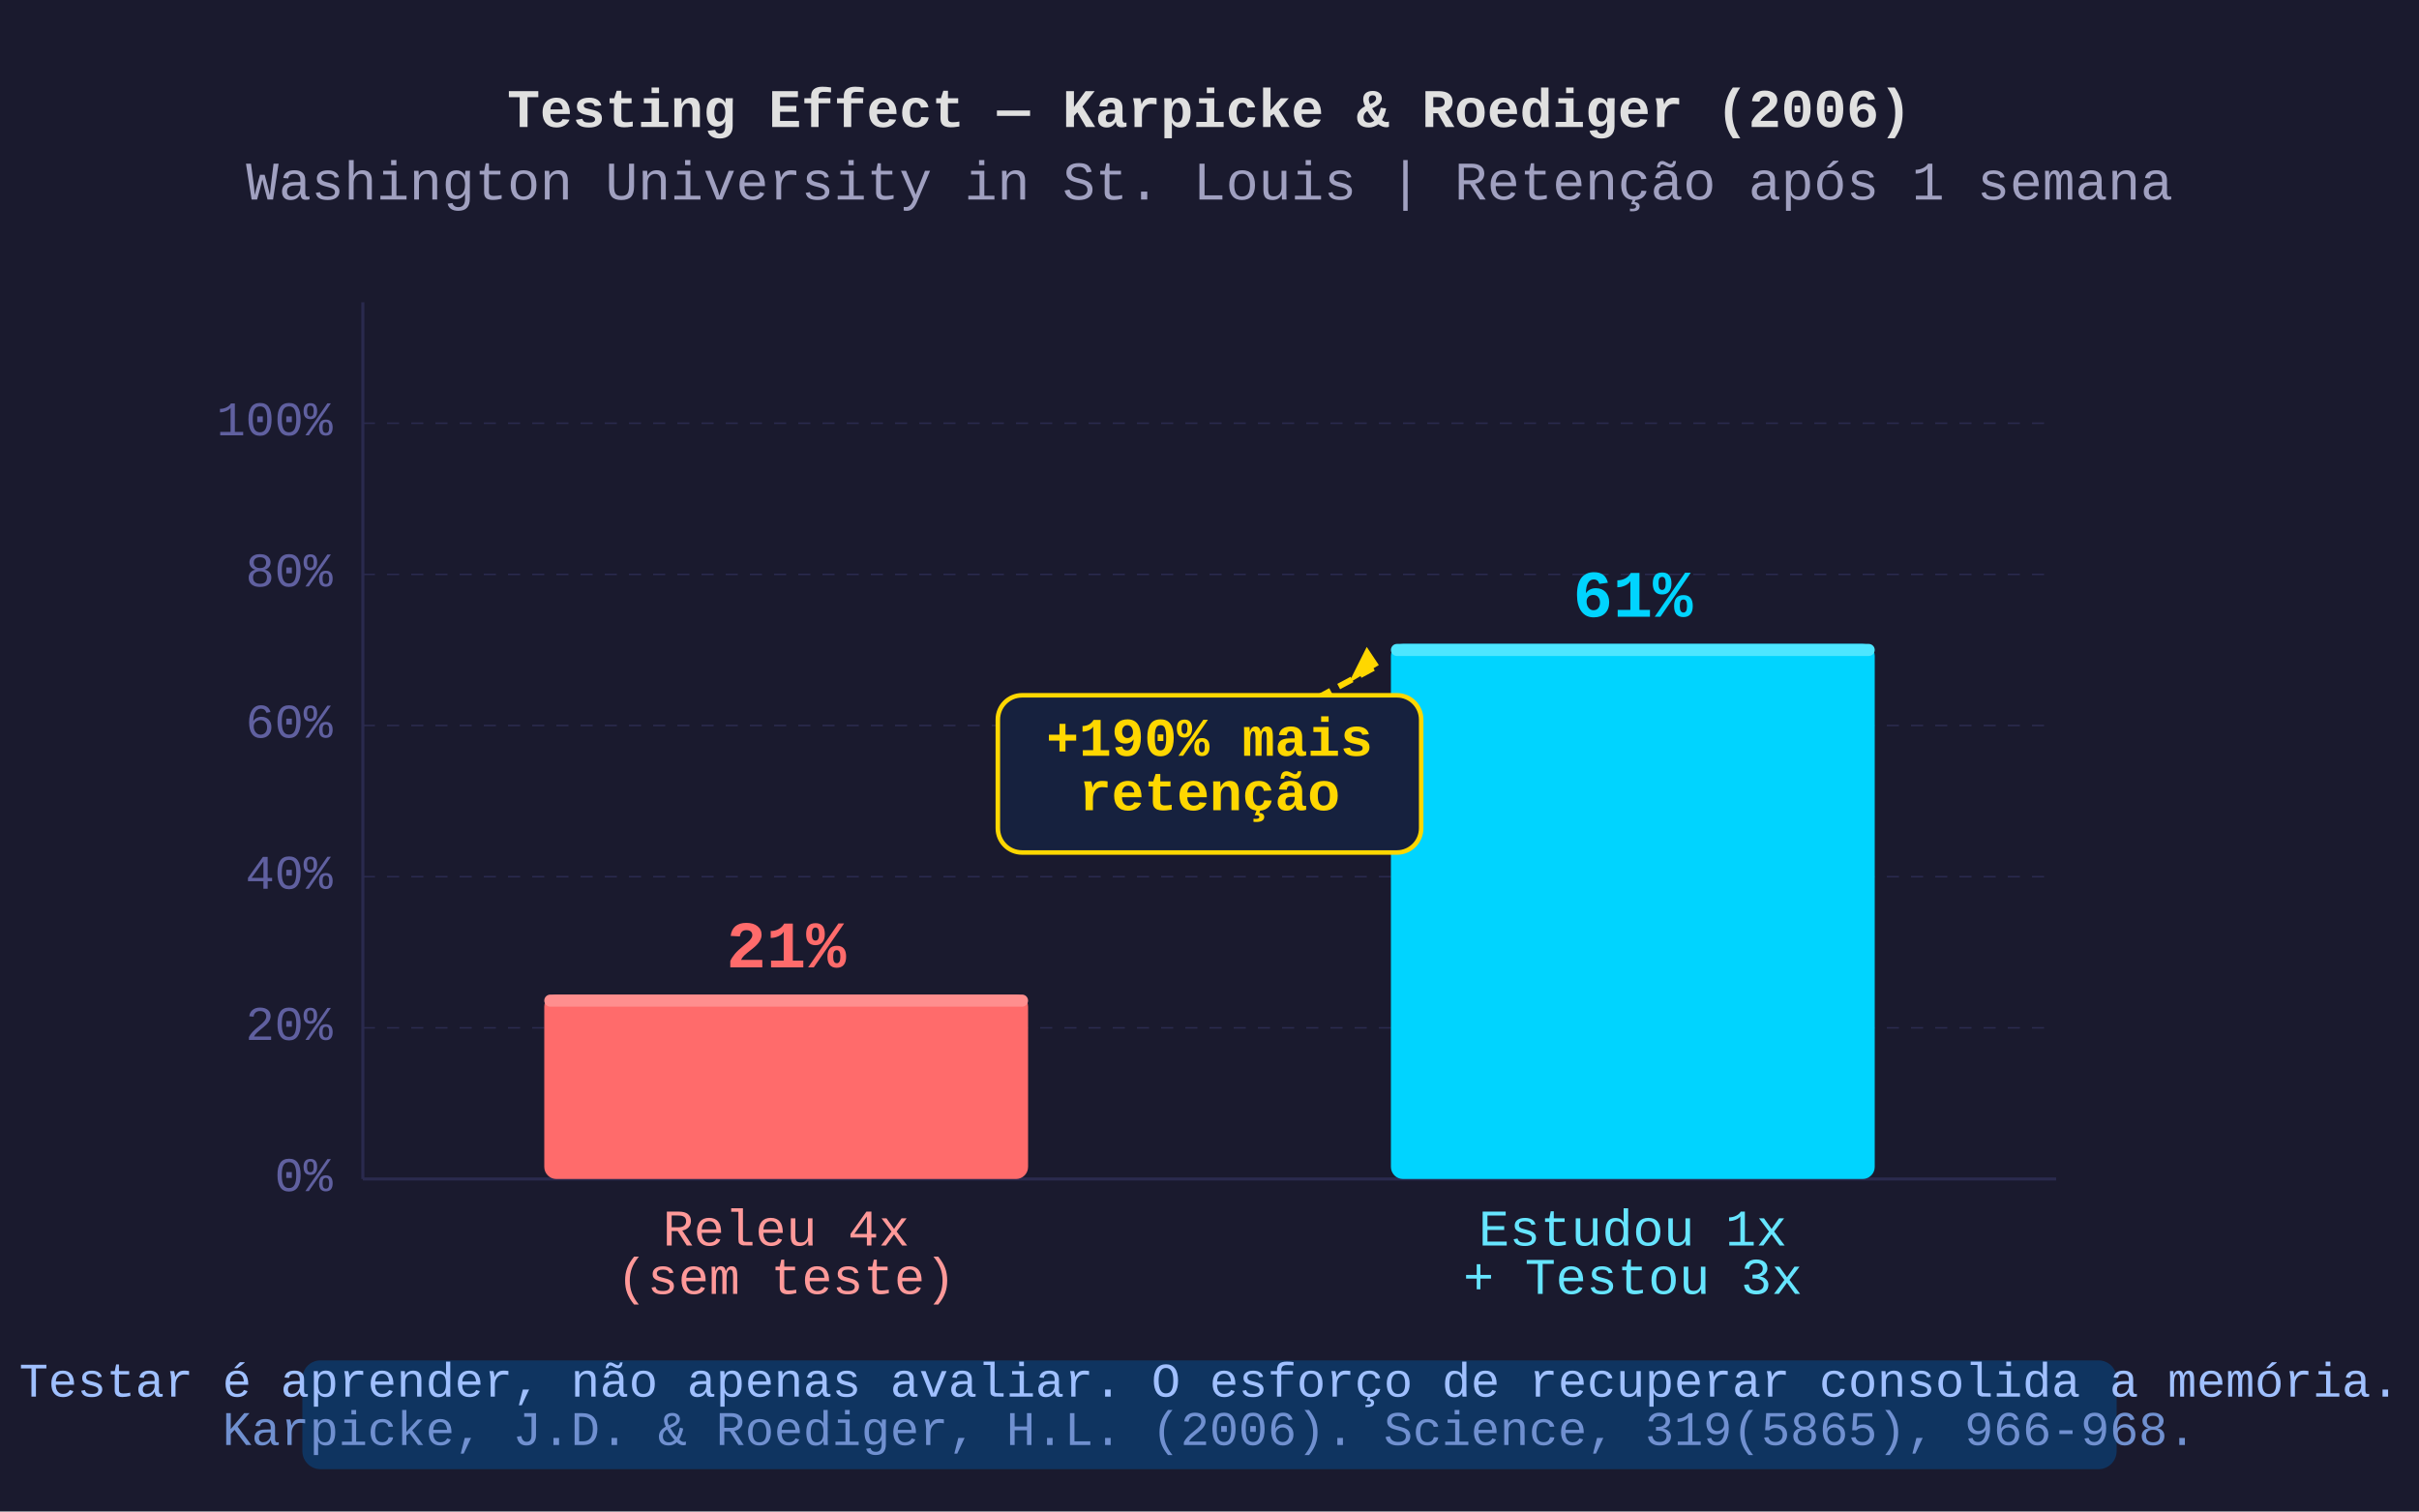
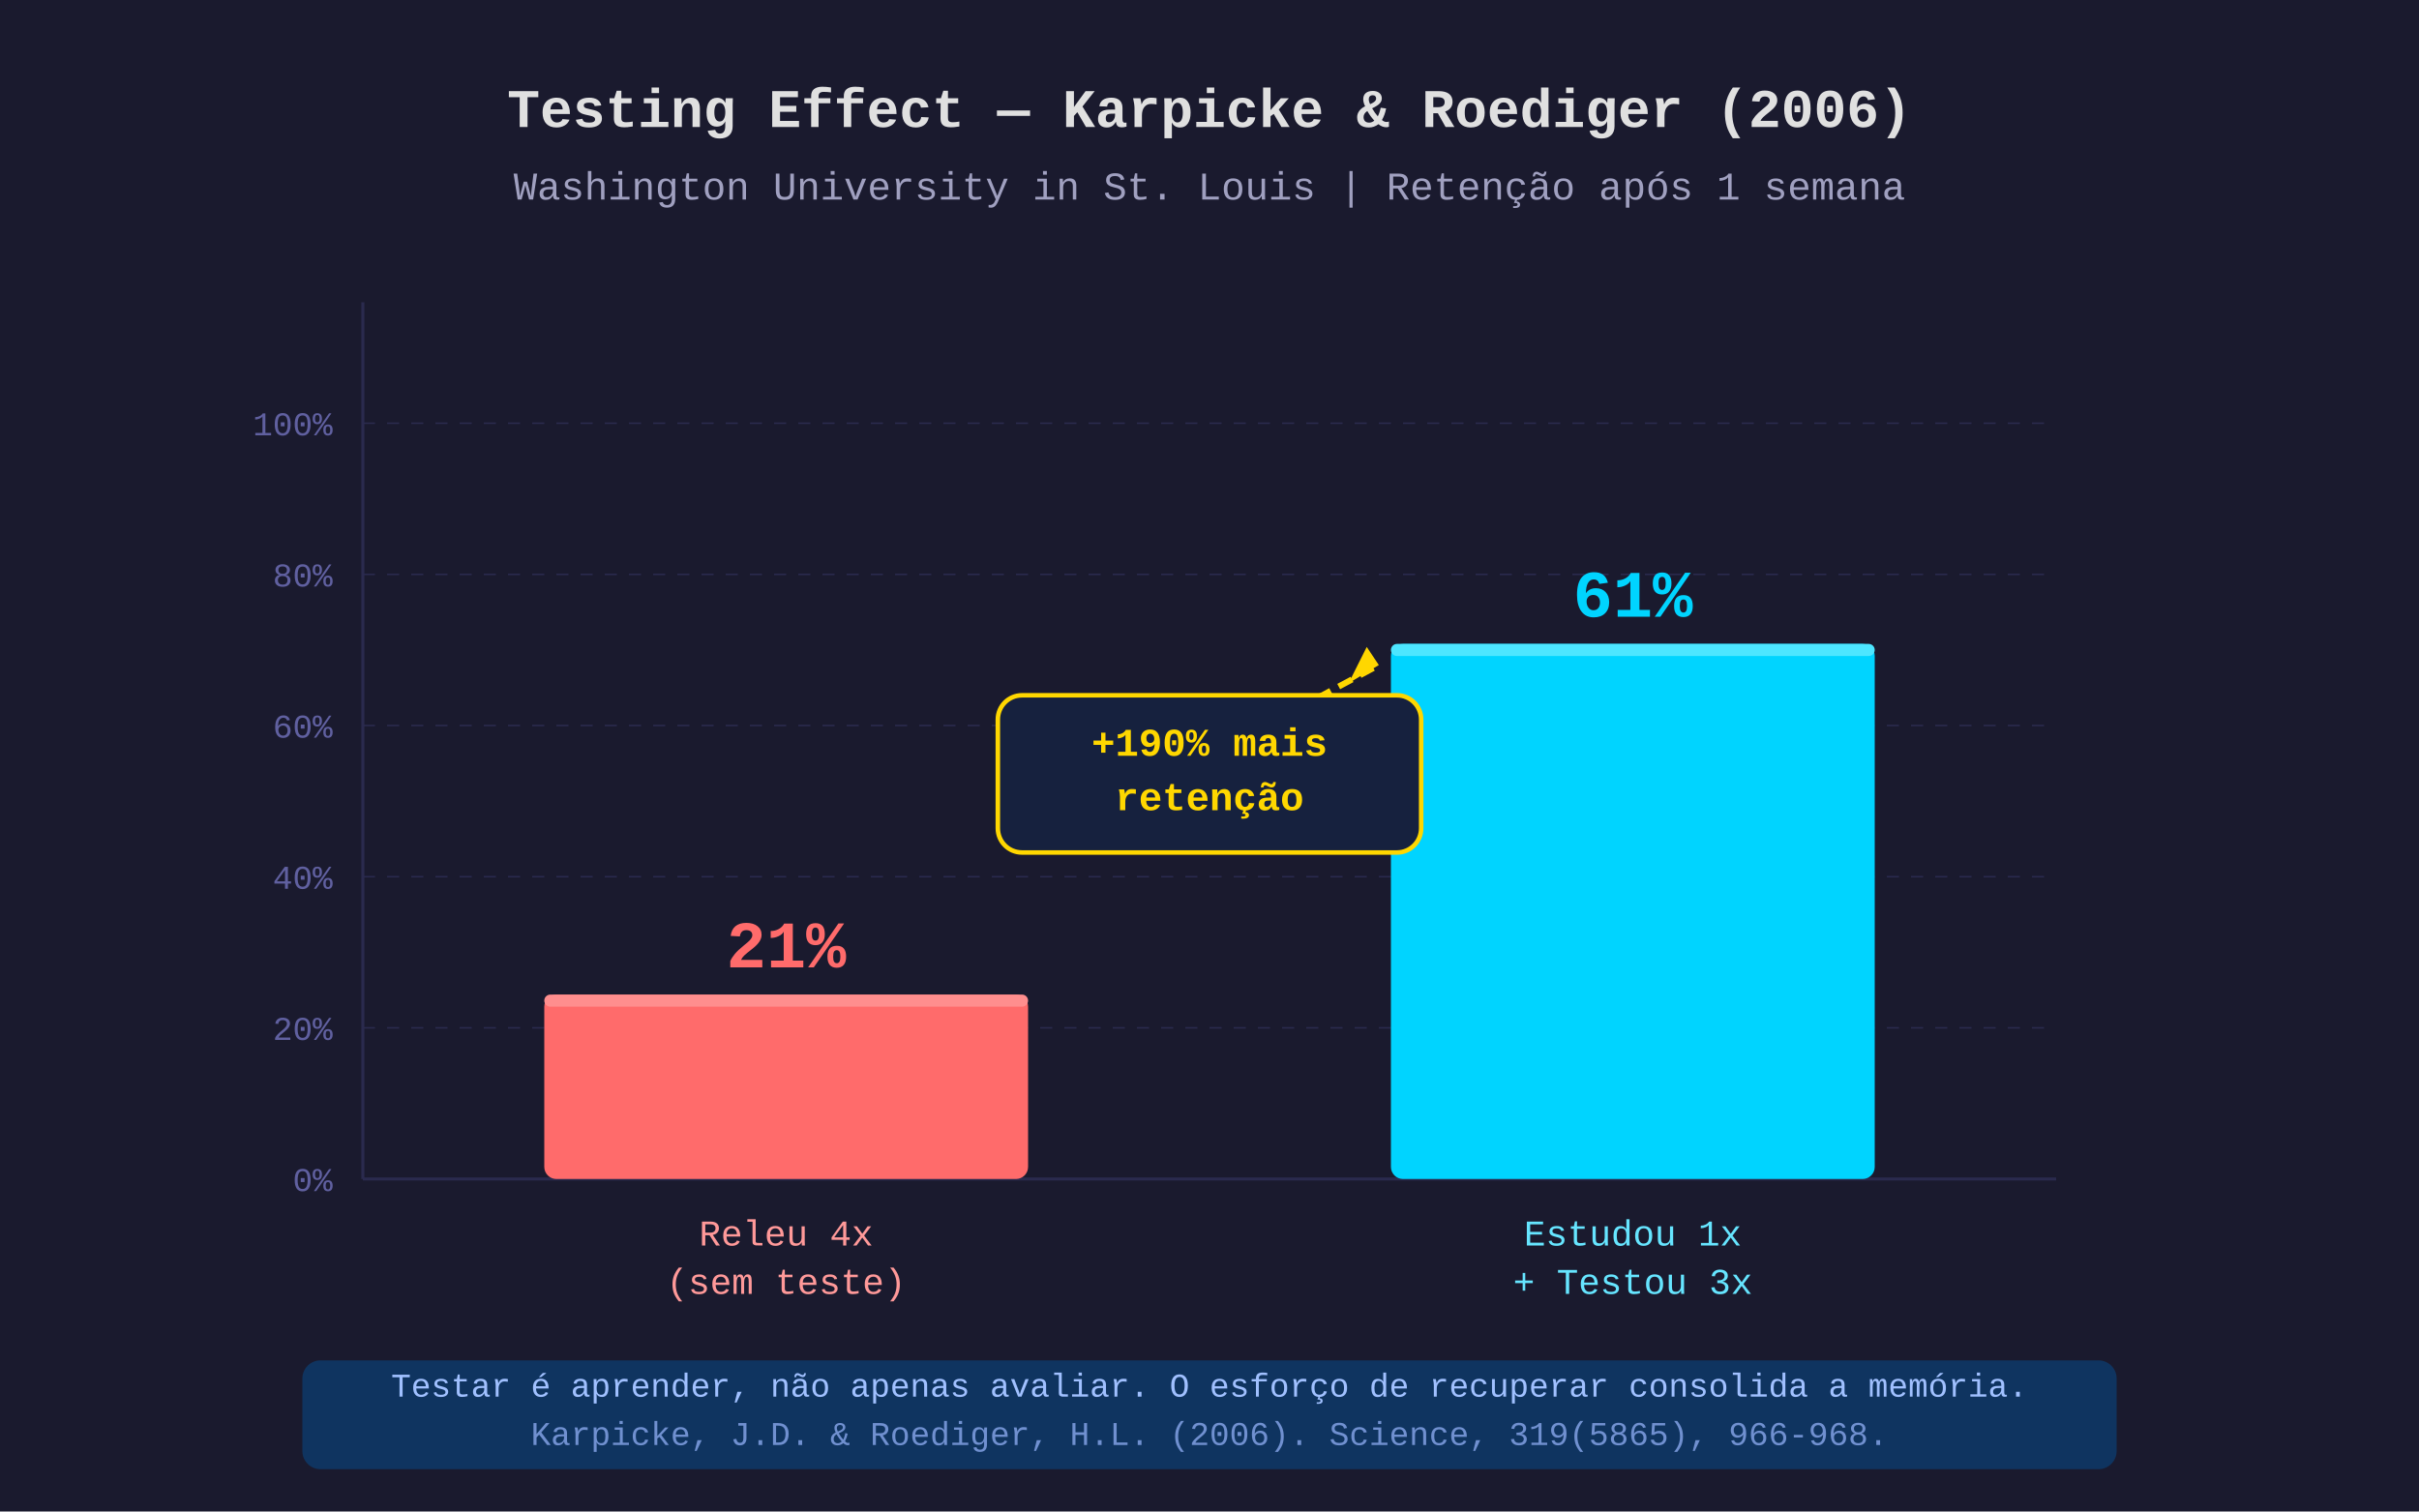
<svg xmlns="http://www.w3.org/2000/svg" viewBox="0 0 800 500" width="800" height="500">
  <rect width="800" height="500" fill="#1a1a2e" />
  <text x="400" y="42" font-family="'Courier New', monospace" font-size="18" font-weight="bold" fill="#e0e0e0" text-anchor="middle">Testing Effect — Karpicke &amp; Roediger (2006)</text>
-   <text x="400" y="66" font-family="'Courier New', monospace" font-size="18" fill="#a0a0c0" text-anchor="middle">Washington University in St. Louis | Retenção após 1 semana</text>
+   <text x="400" y="66" font-family="'Courier New', monospace" font-size="13" fill="#a0a0c0" text-anchor="middle">Washington University in St. Louis | Retenção após 1 semana</text>
  <line x1="120" y1="100" x2="120" y2="390" stroke="#2a2a4e" stroke-width="1" />
  <line x1="120" y1="390" x2="680" y2="390" stroke="#2a2a4e" stroke-width="1" />
-   <text x="110" y="394" font-family="'Courier New', monospace" font-size="16" fill="#6060a0" text-anchor="end">0%</text>
-   <text x="110" y="344" font-family="'Courier New', monospace" font-size="16" fill="#6060a0" text-anchor="end">20%</text>
-   <text x="110" y="294" font-family="'Courier New', monospace" font-size="16" fill="#6060a0" text-anchor="end">40%</text>
-   <text x="110" y="244" font-family="'Courier New', monospace" font-size="16" fill="#6060a0" text-anchor="end">60%</text>
-   <text x="110" y="194" font-family="'Courier New', monospace" font-size="16" fill="#6060a0" text-anchor="end">80%</text>
-   <text x="110" y="144" font-family="'Courier New', monospace" font-size="16" fill="#6060a0" text-anchor="end">100%</text>
+   <text x="110" y="394" font-family="'Courier New', monospace" font-size="11" fill="#6060a0" text-anchor="end">0%</text>
+   <text x="110" y="344" font-family="'Courier New', monospace" font-size="11" fill="#6060a0" text-anchor="end">20%</text>
+   <text x="110" y="294" font-family="'Courier New', monospace" font-size="11" fill="#6060a0" text-anchor="end">40%</text>
+   <text x="110" y="244" font-family="'Courier New', monospace" font-size="11" fill="#6060a0" text-anchor="end">60%</text>
+   <text x="110" y="194" font-family="'Courier New', monospace" font-size="11" fill="#6060a0" text-anchor="end">80%</text>
+   <text x="110" y="144" font-family="'Courier New', monospace" font-size="11" fill="#6060a0" text-anchor="end">100%</text>
  <line x1="120" y1="340" x2="680" y2="340" stroke="#2a2a4e" stroke-width="0.5" stroke-dasharray="4,4" />
  <line x1="120" y1="290" x2="680" y2="290" stroke="#2a2a4e" stroke-width="0.5" stroke-dasharray="4,4" />
  <line x1="120" y1="240" x2="680" y2="240" stroke="#2a2a4e" stroke-width="0.5" stroke-dasharray="4,4" />
  <line x1="120" y1="190" x2="680" y2="190" stroke="#2a2a4e" stroke-width="0.5" stroke-dasharray="4,4" />
  <line x1="120" y1="140" x2="680" y2="140" stroke="#2a2a4e" stroke-width="0.5" stroke-dasharray="4,4" />
  <rect x="180" y="329" width="160" height="61" fill="#ff6b6b" rx="4" />
  <rect x="180" y="329" width="160" height="4" fill="#ff8e8e" rx="2" />
  <text x="260" y="320" font-family="'Courier New', monospace" font-size="22" font-weight="bold" fill="#ff6b6b" text-anchor="middle">21%</text>
  <rect x="460" y="213" width="160" height="177" fill="#00d4ff" rx="4" />
  <rect x="460" y="213" width="160" height="4" fill="#4de6ff" rx="2" />
  <text x="540" y="204" font-family="'Courier New', monospace" font-size="22" font-weight="bold" fill="#00d4ff" text-anchor="middle">61%</text>
-   <text x="260" y="412" font-family="'Courier New', monospace" font-size="17" fill="#ff9999" text-anchor="middle">Releu 4x</text>
-   <text x="260" y="428" font-family="'Courier New', monospace" font-size="17" fill="#ff9999" text-anchor="middle">(sem teste)</text>
-   <text x="540" y="412" font-family="'Courier New', monospace" font-size="17" fill="#66e5ff" text-anchor="middle">Estudou 1x</text>
-   <text x="540" y="428" font-family="'Courier New', monospace" font-size="17" fill="#66e5ff" text-anchor="middle">+ Testou 3x</text>
+   <text x="260" y="412" font-family="'Courier New', monospace" font-size="12" fill="#ff9999" text-anchor="middle">Releu 4x</text>
+   <text x="260" y="428" font-family="'Courier New', monospace" font-size="12" fill="#ff9999" text-anchor="middle">(sem teste)</text>
+   <text x="540" y="412" font-family="'Courier New', monospace" font-size="12" fill="#66e5ff" text-anchor="middle">Estudou 1x</text>
+   <text x="540" y="428" font-family="'Courier New', monospace" font-size="12" fill="#66e5ff" text-anchor="middle">+ Testou 3x</text>
  <line x1="344" y1="280" x2="456" y2="220" stroke="#ffd700" stroke-width="2" stroke-dasharray="5,3" />
  <polygon points="456,220 446,226 452,214" fill="#ffd700" />
  <rect x="330" y="230" width="140" height="52" fill="#16213e" rx="8" stroke="#ffd700" stroke-width="1.5" />
-   <text x="400" y="250" font-family="'Courier New', monospace" font-size="18" font-weight="bold" fill="#ffd700" text-anchor="middle">+190% mais</text>
-   <text x="400" y="268" font-family="'Courier New', monospace" font-size="18" font-weight="bold" fill="#ffd700" text-anchor="middle">retenção</text>
+   <text x="400" y="250" font-family="'Courier New', monospace" font-size="13" font-weight="bold" fill="#ffd700" text-anchor="middle">+190% mais</text>
+   <text x="400" y="268" font-family="'Courier New', monospace" font-size="13" font-weight="bold" fill="#ffd700" text-anchor="middle">retenção</text>
  <rect x="100" y="450" width="600" height="36" fill="#0f3460" rx="6" />
-   <text x="400" y="462" font-family="'Courier New', monospace" font-size="16" fill="#a0c0ff" text-anchor="middle">Testar é aprender, não apenas avaliar. O esforço de recuperar consolida a memória.</text>
-   <text x="400" y="478" font-family="'Courier New', monospace" font-size="16" fill="#7090d0" text-anchor="middle">Karpicke, J.D. &amp; Roediger, H.L. (2006). Science, 319(5865), 966-968.</text>
+   <text x="400" y="462" font-family="'Courier New', monospace" font-size="11" fill="#a0c0ff" text-anchor="middle">Testar é aprender, não apenas avaliar. O esforço de recuperar consolida a memória.</text>
+   <text x="400" y="478" font-family="'Courier New', monospace" font-size="11" fill="#7090d0" text-anchor="middle">Karpicke, J.D. &amp; Roediger, H.L. (2006). Science, 319(5865), 966-968.</text>
</svg>
